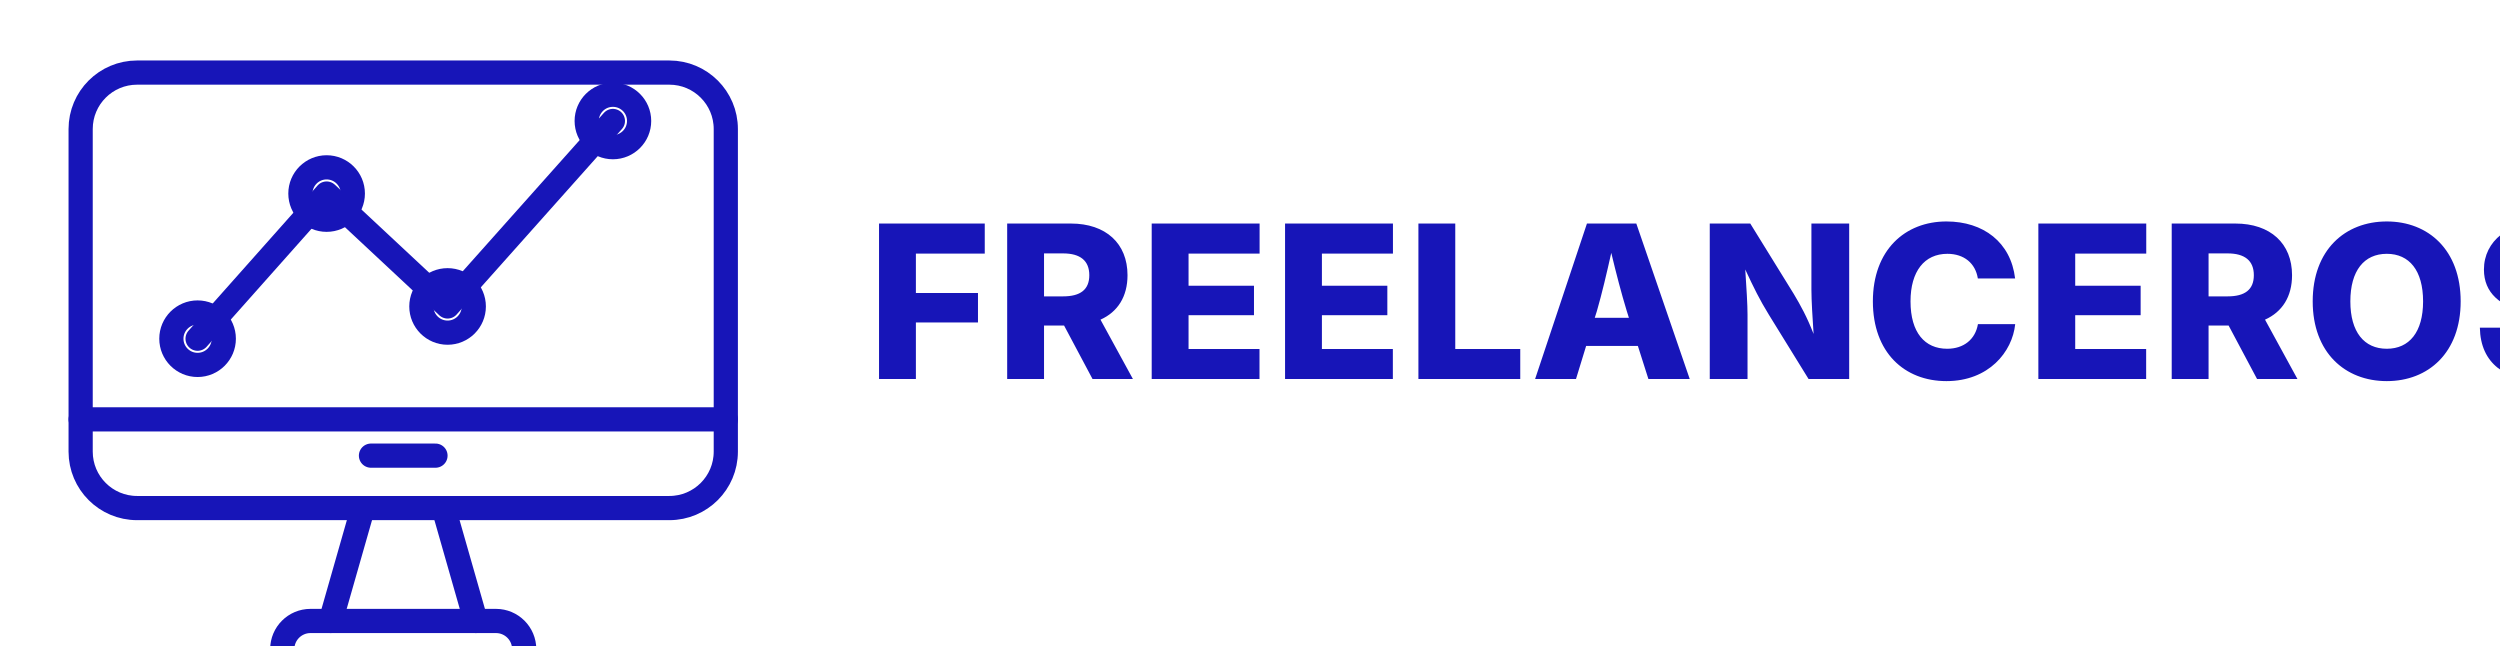
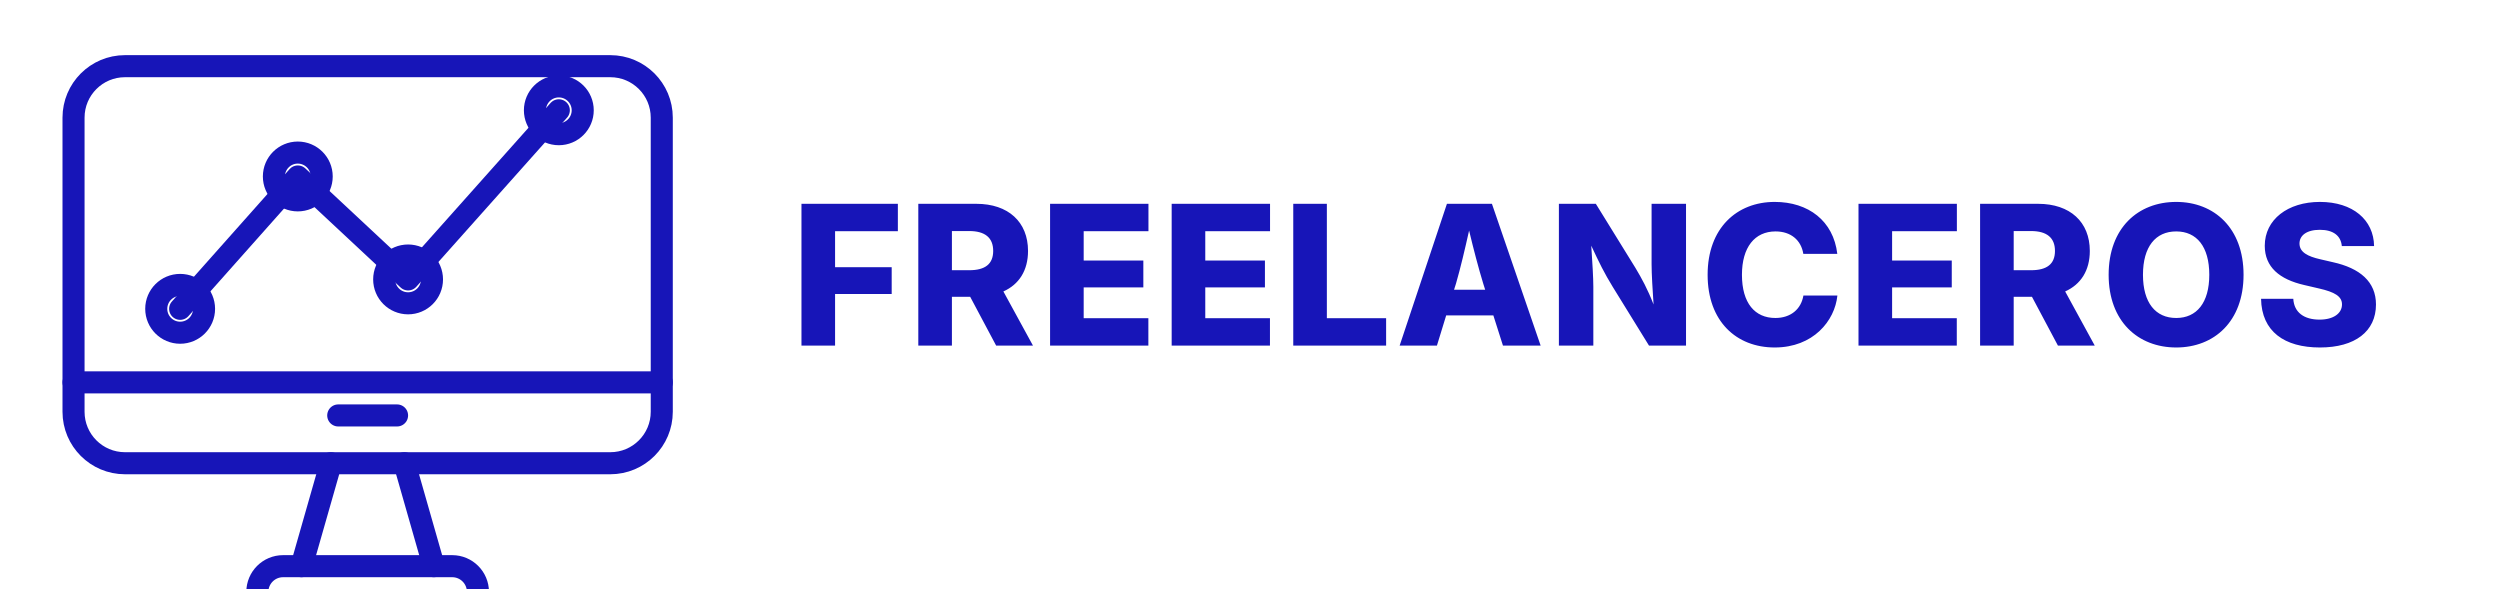
- <svg xmlns="http://www.w3.org/2000/svg" viewBox="0 0 1240 320" fill="none">
+ <svg xmlns="http://www.w3.org/2000/svg" viewBox="0 0 1360 320" fill="none">
  <g stroke="#1715b8" stroke-width="12" stroke-linecap="round" stroke-linejoin="round">
    <rect x="40" y="36" width="320" height="216" rx="28" />
    <path d="M40 208H360" />
    <path d="M180 252 164 308" />
    <path d="M220 252 236 308" />
    <rect x="140" y="308" width="120" height="28" rx="14" />
    <path d="M98 168 162 96 222 152 304 60" />
    <circle cx="98" cy="168" r="13" />
    <circle cx="162" cy="96" r="13" />
    <circle cx="222" cy="152" r="13" />
    <circle cx="304" cy="60" r="13" />
    <path d="M184 226H216" />
  </g>
  <text x="430" y="188" fill="#1715b8" font-family="Inter, 'Segoe UI', Arial, sans-serif" font-size="106" font-weight="800" letter-spacing="1.5">
    FREELANCEROS
  </text>
</svg>
